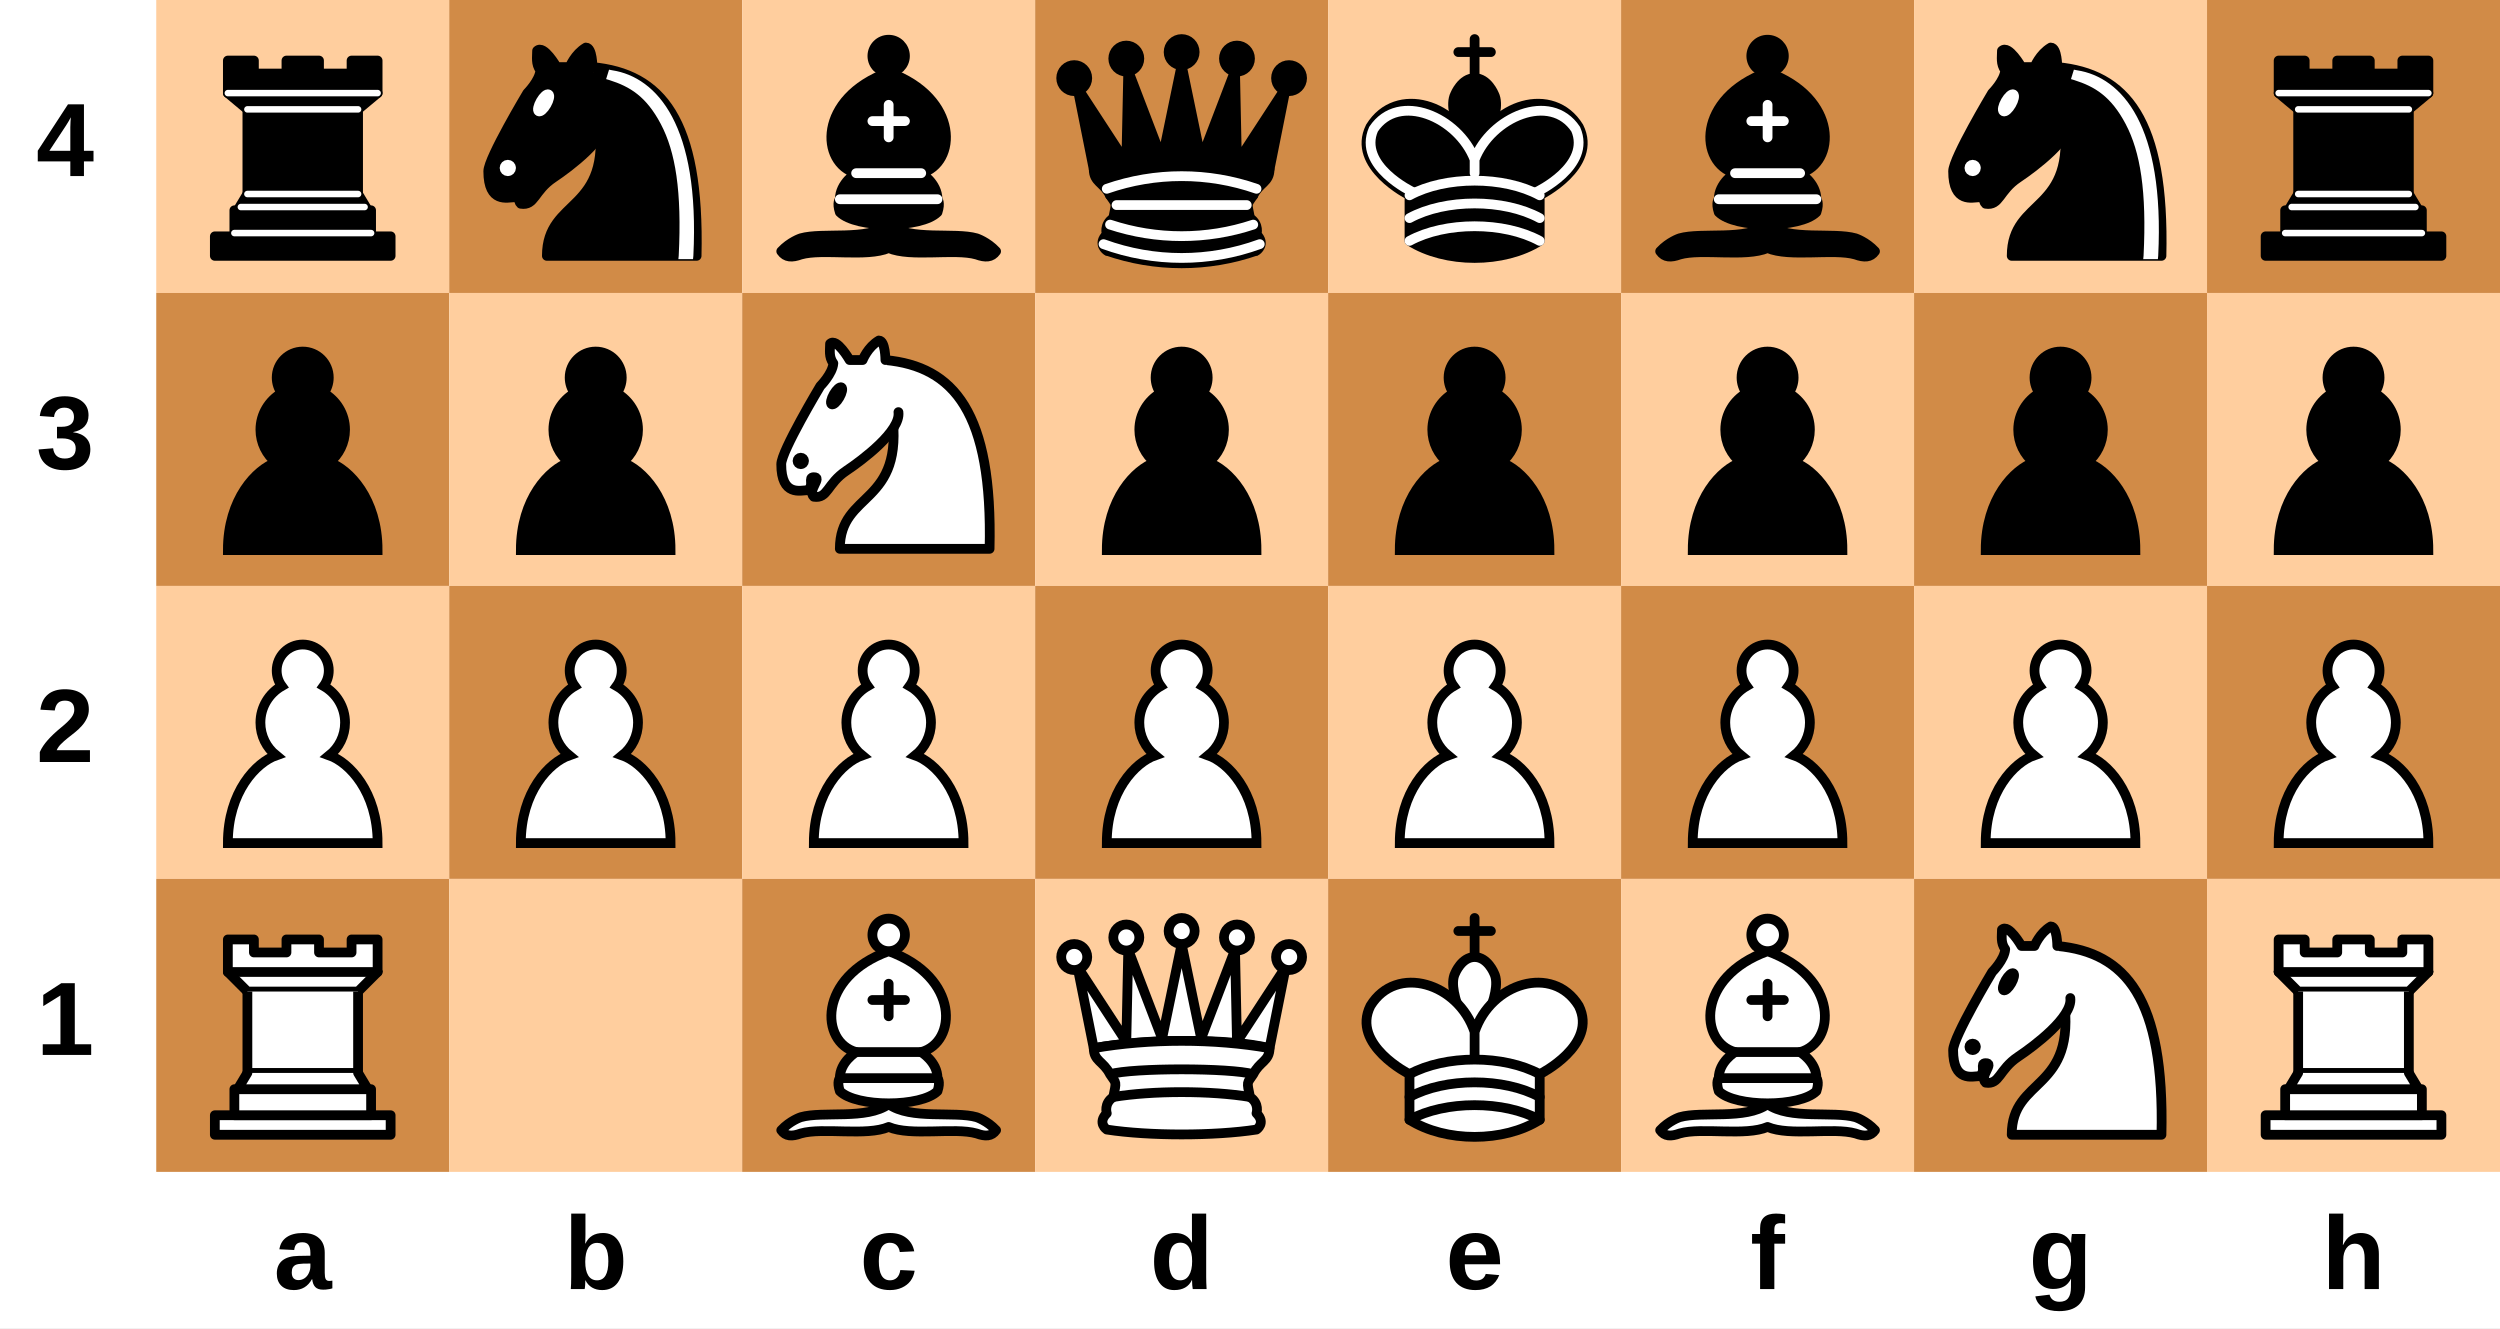
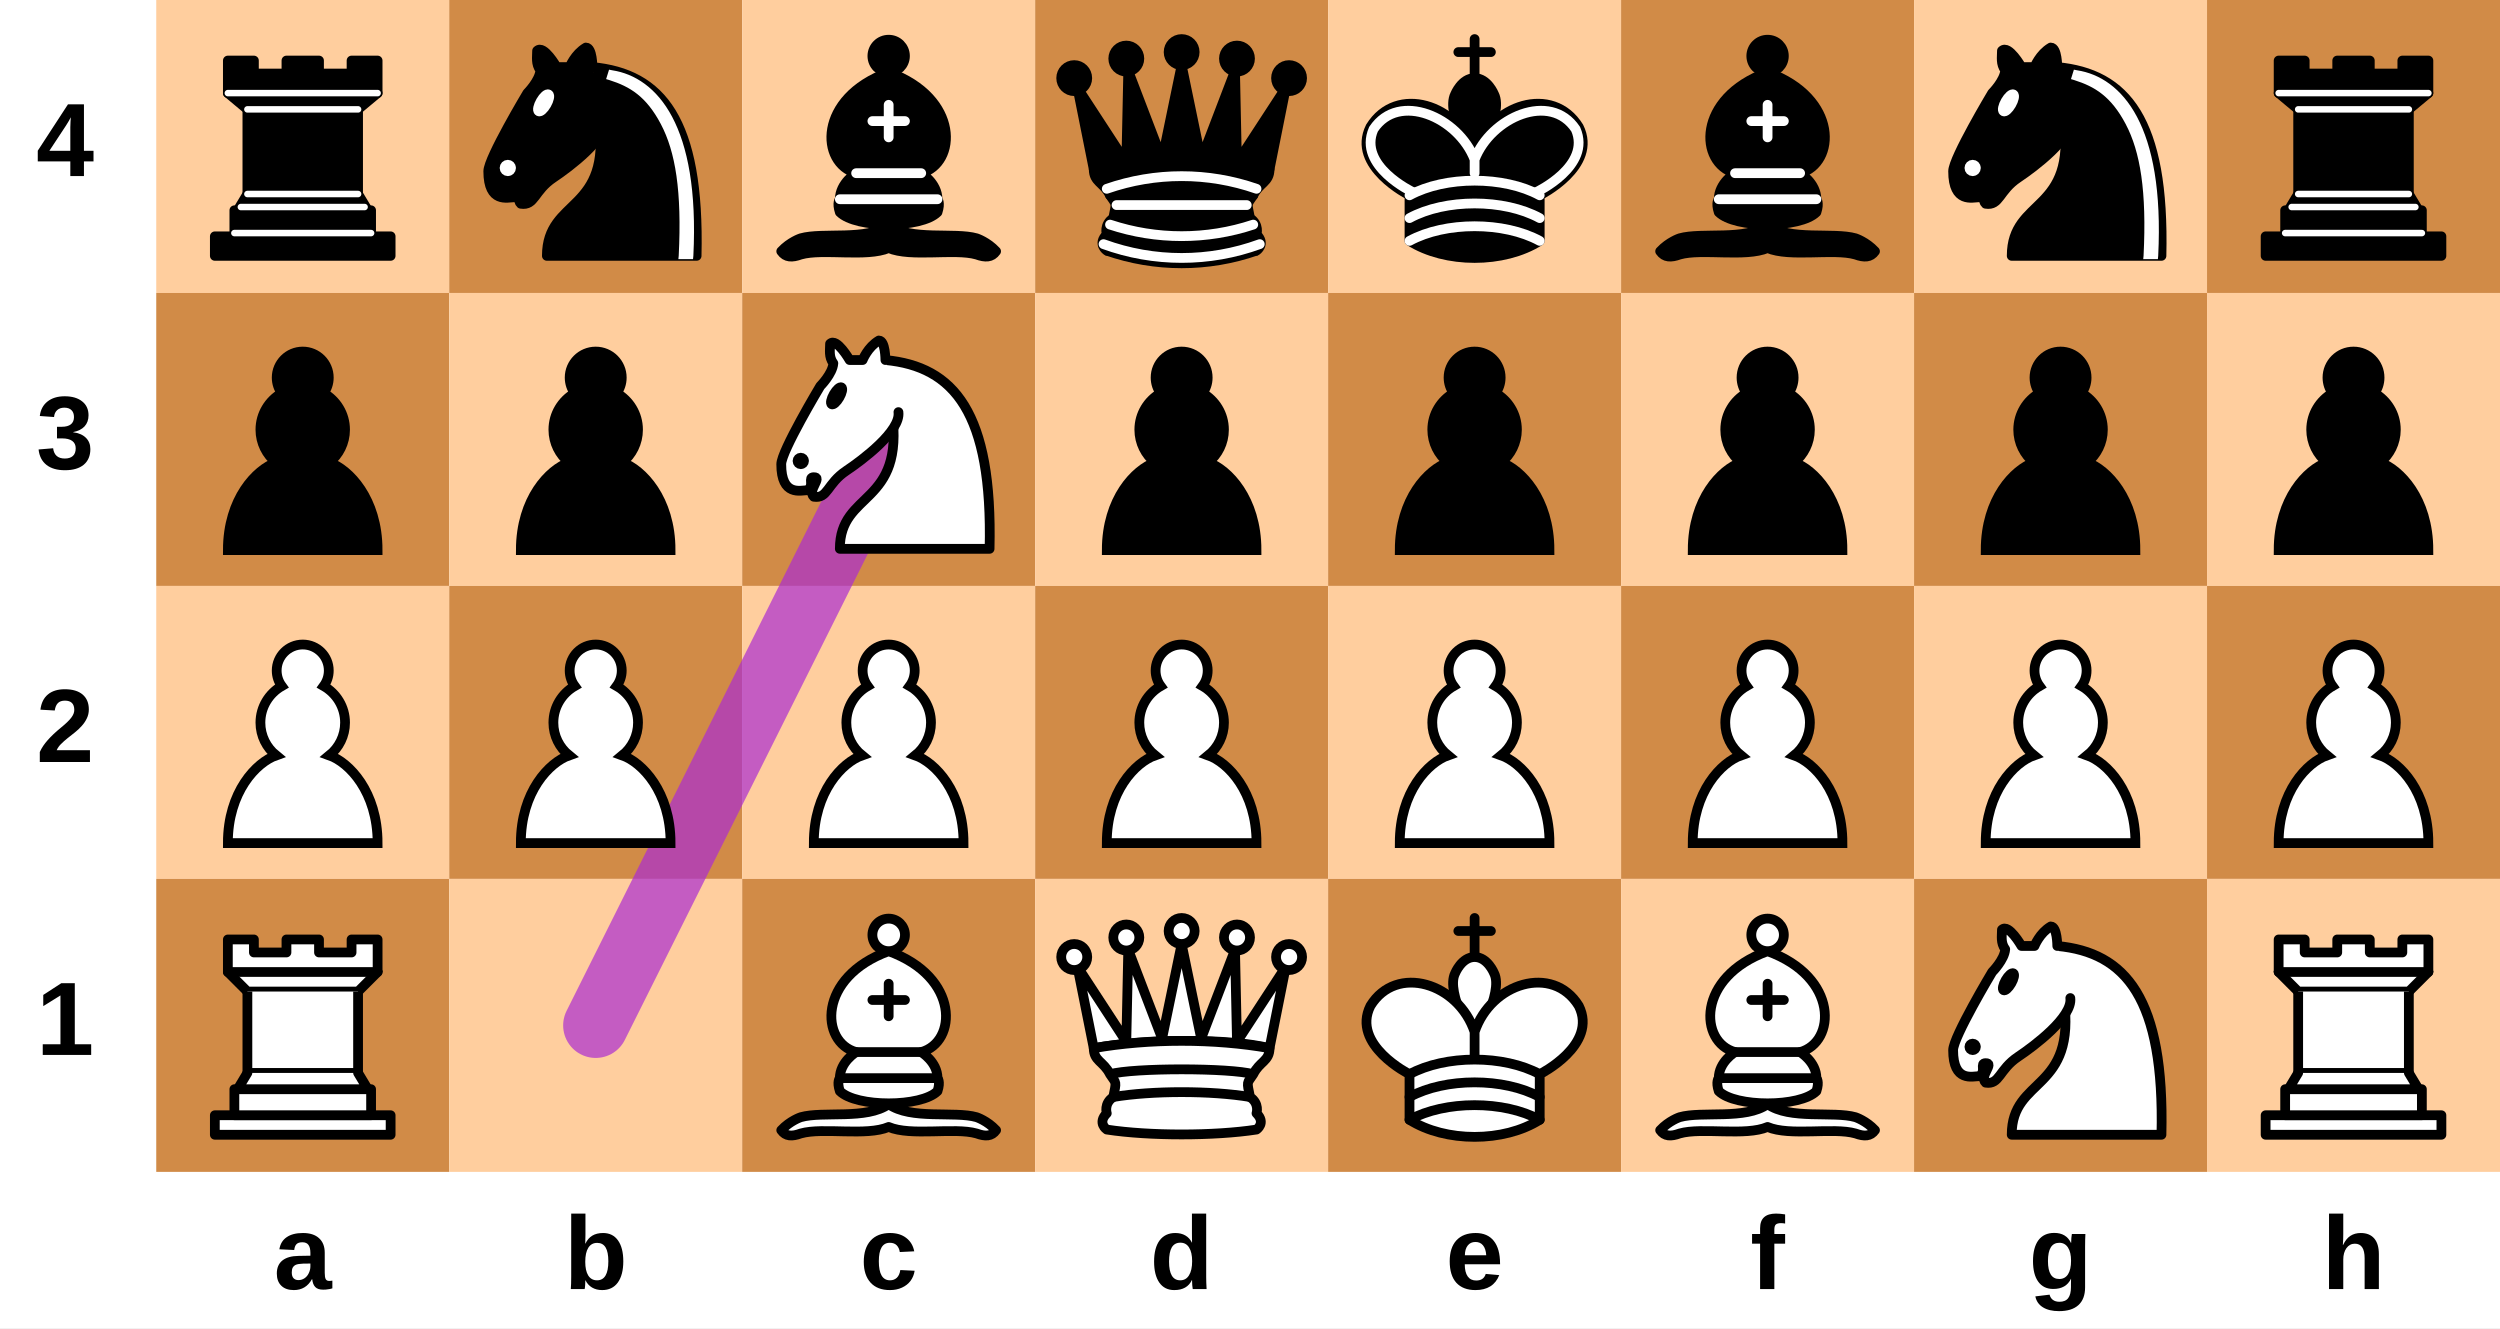
<svg xmlns="http://www.w3.org/2000/svg" xmlns:xlink="http://www.w3.org/1999/xlink" version="1.1" viewBox="-24 0 384 204" width="384" height="204">
  <symbol id="r" width="45" height="45" overflow="visible">
    <rect width="45" height="45" fill="#ffce9e" />
  </symbol>
  <symbol id="r_v1" width="45" height="45" overflow="visible">
    <g style="opacity:1; fill:#000000; fill-opacity:1; fill-rule:evenodd; stroke:#000000; stroke-width:1.5; stroke-linecap:round;stroke-linejoin:round;stroke-miterlimit:4; stroke-dasharray:none; stroke-opacity:1;" transform="translate(0,0.3)">
      <path d="M 9,39 L 36,39 L 36,36 L 9,36 L 9,39 z " style="stroke-linecap:butt;" />
      <path d="M 12.5,32 L 14,29.5 L 31,29.5 L 32.5,32 L 12.5,32 z " style="stroke-linecap:butt;" />
      <path d="M 12,36 L 12,32 L 33,32 L 33,36 L 12,36 z " style="stroke-linecap:butt;" />
      <path d="M 14,29.5 L 14,16.5 L 31,16.5 L 31,29.5 L 14,29.5 z " style="stroke-linecap:butt;stroke-linejoin:miter;" />
      <path d="M 14,16.5 L 11,14 L 34,14 L 31,16.5 L 14,16.5 z " style="stroke-linecap:butt;" />
      <path d="M 11,14 L 11,9 L 15,9 L 15,11 L 20,11 L 20,9 L 25,9 L 25,11 L 30,11 L 30,9 L 34,9 L 34,14 L 11,14 z " style="stroke-linecap:butt;" />
      <path d="M 12,35.5 L 33,35.5 L 33,35.5" style="fill:none; stroke:#ffffff; stroke-width:1; stroke-linejoin:miter;" />
      <path d="M 13,31.5 L 32,31.5" style="fill:none; stroke:#ffffff; stroke-width:1; stroke-linejoin:miter;" />
      <path d="M 14,29.5 L 31,29.5" style="fill:none; stroke:#ffffff; stroke-width:1; stroke-linejoin:miter;" />
      <path d="M 14,16.5 L 31,16.5" style="fill:none; stroke:#ffffff; stroke-width:1; stroke-linejoin:miter;" />
      <path d="M 11,14 L 34,14" style="fill:none; stroke:#ffffff; stroke-width:1; stroke-linejoin:miter;" />
    </g>
  </symbol>
  <symbol id="n" width="45" height="45" overflow="visible">
    <rect width="45" height="45" fill="#d18b47" />
  </symbol>
  <symbol id="n_v1" width="45" height="45" overflow="visible">
    <g style="opacity:1; fill:none; fill-opacity:1; fill-rule:evenodd; stroke:#000000; stroke-width:1.5; stroke-linecap:round;stroke-linejoin:round;stroke-miterlimit:4; stroke-dasharray:none; stroke-opacity:1;" transform="translate(0,0.3)">
      <path d="M 22,10 C 32.5,11 38.5,18 38,39 L 15,39 C 15,30 25,32.5 23,18" style="fill:#000000; stroke:#000000;" />
      <path d="M 24,18 C 24.38,20.91 18.45,25.37 16,27 C 13,29 13.18,31.34 11,31 C 9.958,30.06 12.41,27.96 11,28 C 10,28 11.19,29.23 10,30 C 9,30 5.997,31 6,26 C 6,24 12,14 12,14 C 12,14 13.89,12.1 14,10.5 C 13.27,9.506 13.5,8.5 13.5,7.5 C 14.5,6.5 16.5,10 16.5,10 L 18.5,10 C 18.5,10 19.28,8.008 21,7 C 22,7 22,10 22,10" style="fill:#000000; stroke:#000000;" />
      <path d="M 9.5 25.5 A 0.5 0.5 0 1 1 8.5,25.5 A 0.5 0.5 0 1 1 9.5 25.5 z" style="fill:#ffffff; stroke:#ffffff;" />
      <path d="M 15 15.5 A 0.5 1.5 0 1 1  14,15.5 A 0.5 1.5 0 1 1  15 15.5 z" transform="matrix(0.866,0.5,-0.5,0.866,9.693,-5.173)" style="fill:#ffffff; stroke:#ffffff;" />
      <path d="M 24.55,10.4 L 24.1,11.85 L 24.6,12 C 27.75,13 30.25,14.49 32.5,18.75 C 34.75,23.01 35.75,29.06 35.25,39 L 35.2,39.5 L 37.45,39.5 L 37.5,39 C 38,28.94 36.62,22.15 34.25,17.66 C 31.88,13.17 28.46,11.02 25.06,10.5 L 24.55,10.4 z " style="fill:#ffffff; stroke:none;" />
    </g>
  </symbol>
  <symbol id="b" width="45" height="45" overflow="visible">
    <g style="opacity:1; fill:none; fill-rule:evenodd; fill-opacity:1; stroke:#000000; stroke-width:1.5; stroke-linecap:round; stroke-linejoin:round; stroke-miterlimit:4; stroke-dasharray:none; stroke-opacity:1;" transform="translate(0,0.6)">
      <g style="fill:#000000; stroke:#000000; stroke-linecap:butt;">
        <path d="M 9,36 C 12.39,35.03 19.11,36.43 22.5,34 C 25.89,36.43 32.61,35.03 36,36 C 36,36 37.65,36.54 39,38 C 38.32,38.97 37.35,38.99 36,38.5 C 32.61,37.53 25.89,38.96 22.5,37.5 C 19.11,38.96 12.39,37.53 9,38.5 C 7.65,38.99 6.68,38.97 6,38 C 7.35,36.54 9,36 9,36 z" />
        <path d="M 15,32 C 17.5,34.5 27.5,34.5 30,32 C 30.5,30.5 30,30 30,30 C 30,27.5 27.5,26 27.5,26 C 33,24.5 33.5,14.5 22.5,10.5 C 11.5,14.5 12,24.5 17.5,26 C 17.5,26 15,27.5 15,30 C 15,30 14.5,30.5 15,32 z" />
        <path d="M 25 8 A 2.5 2.5 0 1 1  20,8 A 2.5 2.5 0 1 1  25 8 z" />
      </g>
      <path d="M 17.5,26 L 27.5,26 M 15,30 L 30,30 M 22.5,15.5 L 22.5,20.5 M 20,18 L 25,18" style="fill:none; stroke:#ffffff; stroke-linejoin:miter;" />
    </g>
  </symbol>
  <symbol id="q" width="45" height="45" overflow="visible">
    <g style="fill:#000000;stroke:#000000;stroke-width:1.5; stroke-linecap:round;stroke-linejoin:round">
      <path d="M 9,26 C 17.5,24.5 30,24.5 36,26 L 38.5,13.5 L 31,25 L 30.7,10.9 L 25.5,24.5 L 22.5,10 L 19.5,24.5 L 14.3,10.9 L 14,25 L 6.5,13.5 L 9,26 z" style="stroke-linecap:butt;fill:#000000" />
      <path d="m 9,26 c 0,2 1.5,2 2.5,4 1,1.5 1,1 0.5,3.5 -1.5,1 -1,2.5 -1,2.5 -1.5,1.5 0,2.5 0,2.5 6.5,1 16.5,1 23,0 0,0 1.5,-1 0,-2.5 0,0 0.5,-1.5 -1,-2.5 -0.5,-2.5 -0.5,-2 0.5,-3.5 1,-2 2.5,-2 2.5,-4 -8.5,-1.5 -18.5,-1.5 -27,0 z" />
      <path d="M 11.5,30 C 15,29 30,29 33.5,30" />
      <path d="m 12,33.5 c 6,-1 15,-1 21,0" />
      <circle cx="6" cy="12" r="2" />
      <circle cx="14" cy="9" r="2" />
      <circle cx="22.5" cy="8" r="2" />
      <circle cx="31" cy="9" r="2" />
      <circle cx="39" cy="12" r="2" />
      <path d="M 11,38.5 A 35,35 1 0 0 34,38.5" style="fill:none; stroke:#000000;stroke-linecap:butt;" />
      <g style="fill:none; stroke:#ffffff;">
        <path d="M 11,29 A 35,35 1 0 1 34,29" />
        <path d="M 12.5,31.5 L 32.5,31.5" />
        <path d="M 11.5,34.5 A 35,35 1 0 0 33.5,34.5" />
        <path d="M 10.5,37.5 A 35,35 1 0 0 34.5,37.5" />
      </g>
    </g>
  </symbol>
  <symbol id="k" width="45" height="45" overflow="visible">
    <g style="fill:none; fill-opacity:1; fill-rule:evenodd; stroke:#000000; stroke-width:1.5; stroke-linecap:round;stroke-linejoin:round;stroke-miterlimit:4; stroke-dasharray:none; stroke-opacity:1;">
      <path d="M 22.5,11.63 L 22.5,6" style="fill:none; stroke:#000000; stroke-linejoin:miter;" />
      <path d="M 22.5,25 C 22.5,25 27,17.5 25.5,14.5 C 25.5,14.5 24.5,12 22.5,12 C 20.5,12 19.5,14.5 19.5,14.5 C 18,17.5 22.5,25 22.5,25" style="fill:#000000;fill-opacity:1; stroke-linecap:butt; stroke-linejoin:miter;" />
      <path d="M 12.5,37 C 18,40.5 27,40.5 32.5,37 L 32.5,30 C 32.5,30 41.5,25.5 38.5,19.5 C 34.5,13 25,16 22.5,23.5 L 22.5,27 L 22.5,23.5 C 20,16 10.5,13 6.5,19.5 C 3.5,25.5 12.5,30 12.5,30 L 12.5,37" style="fill:#000000; stroke:#000000;" />
      <path d="M 20,8 L 25,8" style="fill:none; stroke:#000000; stroke-linejoin:miter;" />
      <path d="M 32,29.5 C 32,29.5 40.5,25.5 38.03,19.85 C 34.15,14 25,18 22.5,24.5 L 22.5,26.6 L 22.5,24.5 C 20,18 10.85,14 6.97,19.85 C 4.5,25.5 13,29.5 13,29.5" style="fill:none; stroke:#ffffff;" />
      <path d="M 12.5,30 C 18,27 27,27 32.5,30 M 12.5,33.5 C 18,30.5 27,30.5 32.5,33.5 M 12.5,37 C 18,34 27,34 32.5,37" style="fill:none; stroke:#ffffff;" />
    </g>
  </symbol>
  <symbol id="p" width="45" height="45" overflow="visible">
    <path d="m 22.5,9 c -2.21,0 -4,1.79 -4,4 0,0.89 0.29,1.71 0.78,2.38 C 17.33,16.5 16,18.59 16,21 c 0,2.03 0.94,3.84 2.41,5.03 C 15.41,27.09 11,31.58 11,39.5 H 34 C 34,31.58 29.59,27.09 26.59,26.03 28.06,24.84 29,23.03 29,21 29,18.59 27.67,16.5 25.72,15.38 26.21,14.71 26.5,13.89 26.5,13 c 0,-2.21 -1.79,-4 -4,-4 z" style="opacity:1; fill:#000000; fill-opacity:1; fill-rule:nonzero; stroke:#000000; stroke-width:1.5; stroke-linecap:round; stroke-linejoin:miter; stroke-miterlimit:4; stroke-dasharray:none; stroke-opacity:1;" />
  </symbol>
  <symbol id="N" width="45" height="45" overflow="visible">
    <g style="opacity:1; fill:none; fill-opacity:1; fill-rule:evenodd; stroke:#000000; stroke-width:1.5; stroke-linecap:round;stroke-linejoin:round;stroke-miterlimit:4; stroke-dasharray:none; stroke-opacity:1;" transform="translate(0,0.3)">
      <path d="M 22,10 C 32.5,11 38.5,18 38,39 L 15,39 C 15,30 25,32.5 23,18" style="fill:#ffffff; stroke:#000000;" />
      <path d="M 24,18 C 24.38,20.91 18.45,25.37 16,27 C 13,29 13.18,31.34 11,31 C 9.958,30.06 12.41,27.96 11,28 C 10,28 11.19,29.23 10,30 C 9,30 5.997,31 6,26 C 6,24 12,14 12,14 C 12,14 13.89,12.1 14,10.5 C 13.27,9.506 13.5,8.5 13.5,7.5 C 14.5,6.5 16.5,10 16.5,10 L 18.5,10 C 18.5,10 19.28,8.008 21,7 C 22,7 22,10 22,10" style="fill:#ffffff; stroke:#000000;" />
      <path d="M 9.5 25.5 A 0.5 0.5 0 1 1 8.5,25.5 A 0.5 0.5 0 1 1 9.5 25.5 z" style="fill:#000000; stroke:#000000;" />
      <path d="M 15 15.5 A 0.5 1.5 0 1 1  14,15.5 A 0.5 1.5 0 1 1  15 15.5 z" transform="matrix(0.866,0.5,-0.5,0.866,9.693,-5.173)" style="fill:#000000; stroke:#000000;" />
    </g>
  </symbol>
  <symbol id="P" width="45" height="45" overflow="visible">
    <path d="m 22.5,9 c -2.21,0 -4,1.79 -4,4 0,0.89 0.29,1.71 0.78,2.38 C 17.33,16.5 16,18.59 16,21 c 0,2.03 0.94,3.84 2.41,5.03 C 15.41,27.09 11,31.58 11,39.5 H 34 C 34,31.58 29.59,27.09 26.59,26.03 28.06,24.84 29,23.03 29,21 29,18.59 27.67,16.5 25.72,15.38 26.21,14.71 26.5,13.89 26.5,13 c 0,-2.21 -1.79,-4 -4,-4 z" style="opacity:1; fill:#ffffff; fill-opacity:1; fill-rule:nonzero; stroke:#000000; stroke-width:1.5; stroke-linecap:round; stroke-linejoin:miter; stroke-miterlimit:4; stroke-dasharray:none; stroke-opacity:1;" />
  </symbol>
  <symbol id="R" width="45" height="45" overflow="visible">
    <g style="opacity:1; fill:#ffffff; fill-opacity:1; fill-rule:evenodd; stroke:#000000; stroke-width:1.5; stroke-linecap:round;stroke-linejoin:round;stroke-miterlimit:4; stroke-dasharray:none; stroke-opacity:1;" transform="translate(0,0.3)">
      <path d="M 9,39 L 36,39 L 36,36 L 9,36 L 9,39 z " style="stroke-linecap:butt;" />
      <path d="M 12,36 L 12,32 L 33,32 L 33,36 L 12,36 z " style="stroke-linecap:butt;" />
      <path d="M 11,14 L 11,9 L 15,9 L 15,11 L 20,11 L 20,9 L 25,9 L 25,11 L 30,11 L 30,9 L 34,9 L 34,14" style="stroke-linecap:butt;" />
      <path d="M 34,14 L 31,17 L 14,17 L 11,14" />
      <path d="M 31,17 L 31,29.5 L 14,29.5 L 14,17" style="stroke-linecap:butt; stroke-linejoin:miter;" />
      <path d="M 31,29.5 L 32.5,32 L 12.5,32 L 14,29.5" />
      <path d="M 11,14 L 34,14" style="fill:none; stroke:#000000; stroke-linejoin:miter;" />
    </g>
  </symbol>
  <symbol id="B" width="45" height="45" overflow="visible">
    <g style="opacity:1; fill:none; fill-rule:evenodd; fill-opacity:1; stroke:#000000; stroke-width:1.5; stroke-linecap:round; stroke-linejoin:round; stroke-miterlimit:4; stroke-dasharray:none; stroke-opacity:1;" transform="translate(0,0.6)">
      <g style="fill:#ffffff; stroke:#000000; stroke-linecap:butt;">
        <path d="M 9,36 C 12.39,35.03 19.11,36.43 22.5,34 C 25.89,36.43 32.61,35.03 36,36 C 36,36 37.65,36.54 39,38 C 38.32,38.97 37.35,38.99 36,38.5 C 32.61,37.53 25.89,38.96 22.5,37.5 C 19.11,38.96 12.39,37.53 9,38.5 C 7.65,38.99 6.68,38.97 6,38 C 7.35,36.54 9,36 9,36 z" />
        <path d="M 15,32 C 17.5,34.5 27.5,34.5 30,32 C 30.5,30.5 30,30 30,30 C 30,27.5 27.5,26 27.5,26 C 33,24.5 33.5,14.5 22.5,10.5 C 11.5,14.5 12,24.5 17.5,26 C 17.5,26 15,27.5 15,30 C 15,30 14.5,30.5 15,32 z" />
        <path d="M 25 8 A 2.5 2.5 0 1 1  20,8 A 2.5 2.5 0 1 1  25 8 z" />
      </g>
      <path d="M 17.5,26 L 27.5,26 M 15,30 L 30,30 M 22.5,15.5 L 22.5,20.5 M 20,18 L 25,18" style="fill:none; stroke:#000000; stroke-linejoin:miter;" />
    </g>
  </symbol>
  <symbol id="Q" width="45" height="45" overflow="visible">
    <g style="fill:#ffffff;stroke:#000000;stroke-width:1.5;stroke-linejoin:round">
      <path d="M 9,26 C 17.5,24.5 30,24.5 36,26 L 38.5,13.5 L 31,25 L 30.7,10.9 L 25.5,24.5 L 22.5,10 L 19.5,24.5 L 14.3,10.9 L 14,25 L 6.5,13.5 L 9,26 z" />
      <path d="M 9,26 C 9,28 10.5,28 11.5,30 C 12.5,31.5 12.5,31 12,33.5 C 10.5,34.5 11,36 11,36 C 9.5,37.5 11,38.5 11,38.5 C 17.5,39.5 27.5,39.5 34,38.5 C 34,38.5 35.5,37.5 34,36 C 34,36 34.5,34.5 33,33.5 C 32.5,31 32.5,31.5 33.5,30 C 34.5,28 36,28 36,26 C 27.5,24.5 17.5,24.5 9,26 z" />
      <path d="M 11.5,30 C 15,29 30,29 33.5,30" style="fill:none" />
      <path d="M 12,33.5 C 18,32.5 27,32.5 33,33.5" style="fill:none" />
      <circle cx="6" cy="12" r="2" />
      <circle cx="14" cy="9" r="2" />
      <circle cx="22.5" cy="8" r="2" />
      <circle cx="31" cy="9" r="2" />
      <circle cx="39" cy="12" r="2" />
    </g>
  </symbol>
  <symbol id="K" width="45" height="45" overflow="visible">
    <g style="fill:none; fill-opacity:1; fill-rule:evenodd; stroke:#000000; stroke-width:1.5; stroke-linecap:round;stroke-linejoin:round;stroke-miterlimit:4; stroke-dasharray:none; stroke-opacity:1;">
      <path d="M 22.5,11.63 L 22.5,6" style="fill:none; stroke:#000000; stroke-linejoin:miter;" />
      <path d="M 20,8 L 25,8" style="fill:none; stroke:#000000; stroke-linejoin:miter;" />
      <path d="M 22.5,25 C 22.5,25 27,17.5 25.5,14.5 C 25.5,14.5 24.5,12 22.5,12 C 20.5,12 19.5,14.5 19.5,14.5 C 18,17.5 22.5,25 22.5,25" style="fill:#ffffff; stroke:#000000; stroke-linecap:butt; stroke-linejoin:miter;" />
      <path d="M 12.5,37 C 18,40.5 27,40.5 32.5,37 L 32.5,30 C 32.5,30 41.5,25.5 38.5,19.5 C 34.5,13 25,16 22.5,23.5 L 22.5,27 L 22.5,23.5 C 20,16 10.5,13 6.5,19.5 C 3.5,25.5 12.5,30 12.5,30 L 12.5,37" style="fill:#ffffff; stroke:#000000;" />
      <path d="M 12.5,30 C 18,27 27,27 32.5,30" style="fill:none; stroke:#000000;" />
      <path d="M 12.5,33.5 C 18,30.5 27,30.5 32.5,33.5" style="fill:none; stroke:#000000;" />
      <path d="M 12.5,37 C 18,34 27,34 32.5,37" style="fill:none; stroke:#000000;" />
    </g>
  </symbol>
  <rect x="-24" y="0" width="384" height="204" fill="#fff" />
  <use xlink:href="#r" x="0" y="0" />
  <use xlink:href="#n" x="45" y="0" />
  <use xlink:href="#r" x="90" y="0" />
  <use xlink:href="#n" x="135" y="0" />
  <use xlink:href="#r" x="180" y="0" />
  <use xlink:href="#n" x="225" y="0" />
  <use xlink:href="#r" x="270" y="0" />
  <use xlink:href="#n" x="315" y="0" />
  <use xlink:href="#n" x="0" y="45" />
  <use xlink:href="#r" x="45" y="45" />
  <use xlink:href="#n" x="90" y="45" />
  <use xlink:href="#r" x="135" y="45" />
  <use xlink:href="#n" x="180" y="45" />
  <use xlink:href="#r" x="225" y="45" />
  <use xlink:href="#n" x="270" y="45" />
  <use xlink:href="#r" x="315" y="45" />
  <use xlink:href="#r" x="0" y="90" />
  <use xlink:href="#n" x="45" y="90" />
  <use xlink:href="#r" x="90" y="90" />
  <use xlink:href="#n" x="135" y="90" />
  <use xlink:href="#r" x="180" y="90" />
  <use xlink:href="#n" x="225" y="90" />
  <use xlink:href="#r" x="270" y="90" />
  <use xlink:href="#n" x="315" y="90" />
  <use xlink:href="#n" x="0" y="135" />
  <use xlink:href="#r" x="45" y="135" />
  <use xlink:href="#n" x="90" y="135" />
  <use xlink:href="#r" x="135" y="135" />
  <use xlink:href="#n" x="180" y="135" />
  <use xlink:href="#r" x="225" y="135" />
  <use xlink:href="#n" x="270" y="135" />
  <use xlink:href="#r" x="315" y="135" />
+   <line x1="67.5" y1="157.5" x2="112.5" y2="67.5" stroke="hsl(286,65%,50%,70%)" stroke-width="10" stroke-linecap="round" />
  <use xlink:href="#r_v1" x="0" y="0" />
  <use xlink:href="#n_v1" x="45" y="0" />
  <use xlink:href="#b" x="90" y="0" />
  <use xlink:href="#q" x="135" y="0" />
  <use xlink:href="#k" x="180" y="0" />
  <use xlink:href="#b" x="225" y="0" />
  <use xlink:href="#n_v1" x="270" y="0" />
  <use xlink:href="#r_v1" x="315" y="0" />
  <use xlink:href="#p" x="0" y="45" />
  <use xlink:href="#p" x="45" y="45" />
  <use xlink:href="#N" x="90" y="45" />
  <use xlink:href="#p" x="135" y="45" />
  <use xlink:href="#p" x="180" y="45" />
  <use xlink:href="#p" x="225" y="45" />
  <use xlink:href="#p" x="270" y="45" />
  <use xlink:href="#p" x="315" y="45" />
  <use xlink:href="#P" x="0" y="90" />
  <use xlink:href="#P" x="45" y="90" />
  <use xlink:href="#P" x="90" y="90" />
  <use xlink:href="#P" x="135" y="90" />
  <use xlink:href="#P" x="180" y="90" />
  <use xlink:href="#P" x="225" y="90" />
  <use xlink:href="#P" x="270" y="90" />
  <use xlink:href="#P" x="315" y="90" />
  <use xlink:href="#R" x="0" y="135" />
  <use xlink:href="#B" x="90" y="135" />
  <use xlink:href="#Q" x="135" y="135" />
  <use xlink:href="#K" x="180" y="135" />
  <use xlink:href="#B" x="225" y="135" />
  <use xlink:href="#N" x="270" y="135" />
  <use xlink:href="#R" x="315" y="135" />
  <g fill="#000" font-family="Arial, Helvetica, sans-serif" font-size="16" font-weight="600">
    <text x="22.5" y="198" text-anchor="middle">a</text>
    <text x="67.5" y="198" text-anchor="middle">b</text>
    <text x="112.5" y="198" text-anchor="middle">c</text>
    <text x="157.5" y="198" text-anchor="middle">d</text>
    <text x="202.5" y="198" text-anchor="middle">e</text>
    <text x="247.5" y="198" text-anchor="middle">f</text>
    <text x="292.5" y="198" text-anchor="middle">g</text>
    <text x="337.5" y="198" text-anchor="middle">h</text>
    <text x="-14" y="22.5" text-anchor="middle" dominant-baseline="middle">4</text>
    <text x="-14" y="67.5" text-anchor="middle" dominant-baseline="middle">3</text>
    <text x="-14" y="112.5" text-anchor="middle" dominant-baseline="middle">2</text>
    <text x="-14" y="157.5" text-anchor="middle" dominant-baseline="middle">1</text>
  </g>
</svg>
